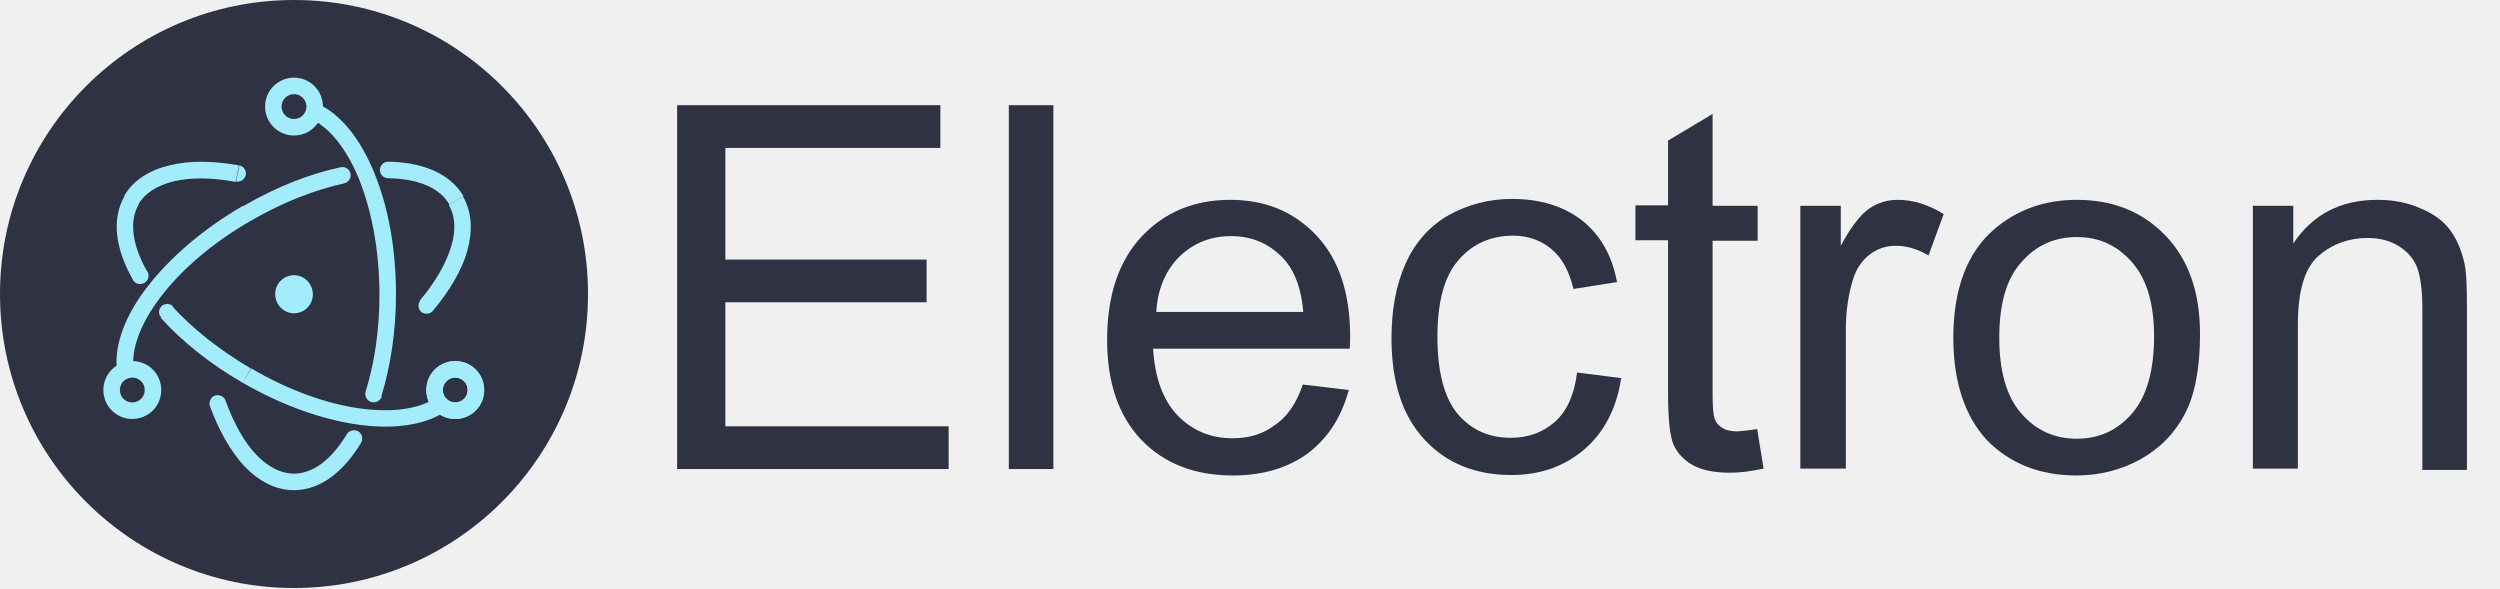
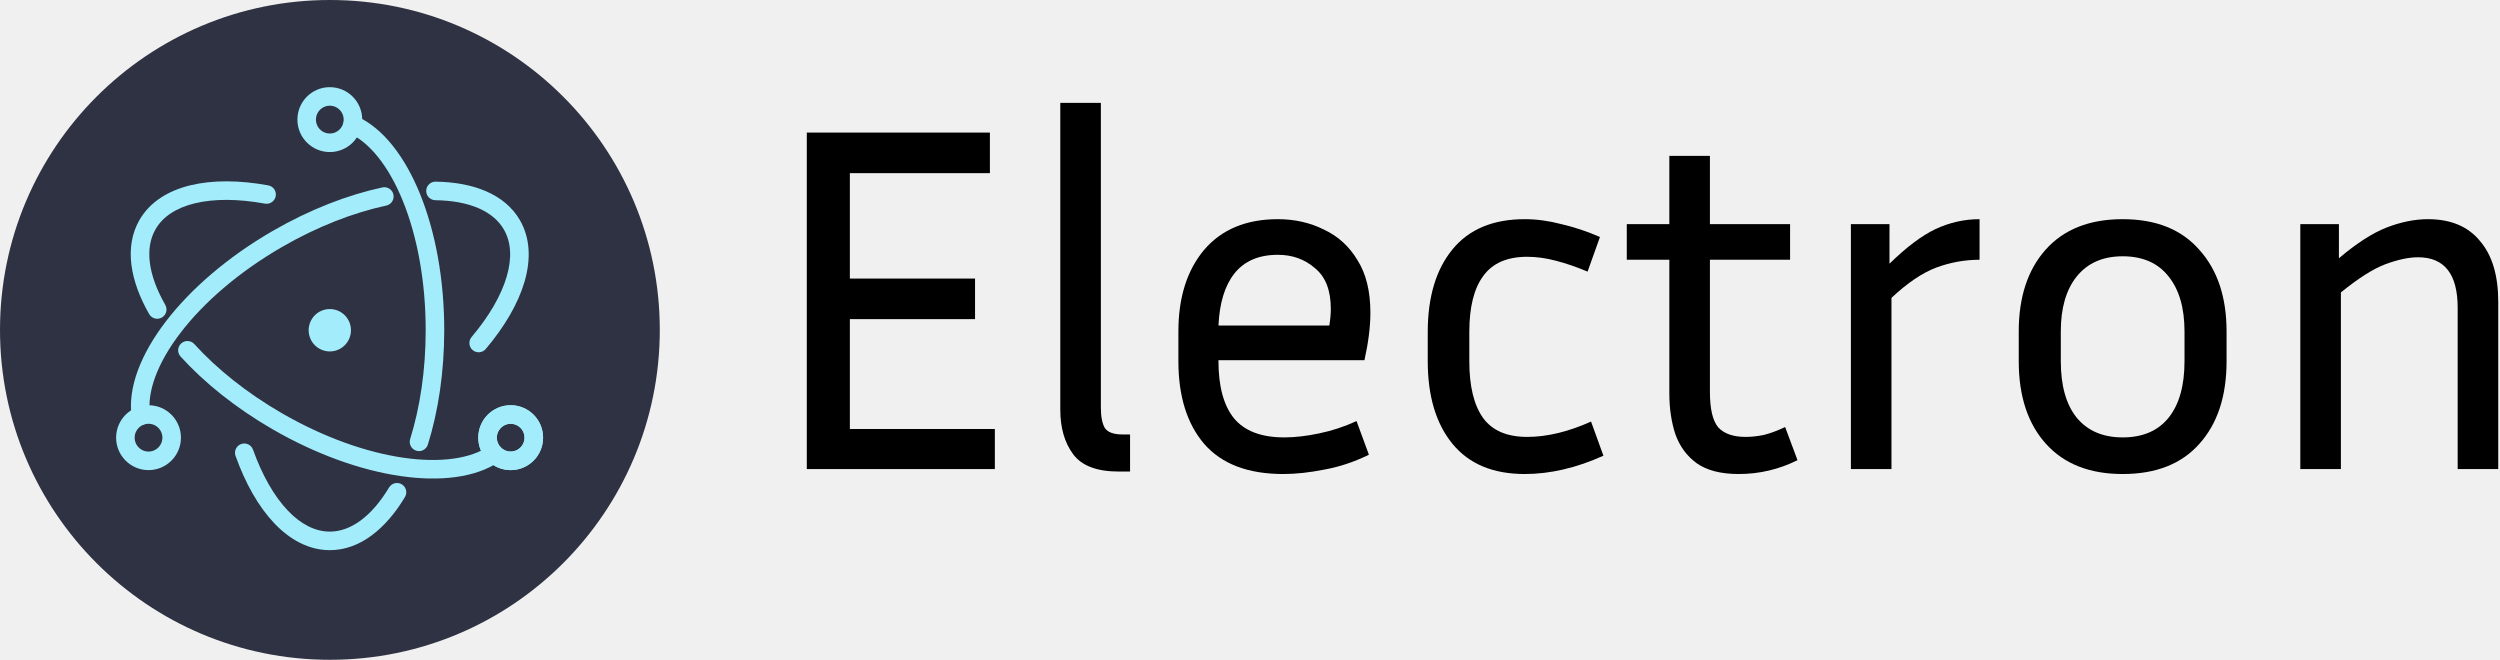
- <svg xmlns="http://www.w3.org/2000/svg" version="1.1" id="图层_1" x="0px" y="0px" viewBox="0 0 544.2 128" style="enable-background:new 0 0 544.2 128;" xml:space="preserve">
-   <style type="text/css">
- 	.st0{fill:#2F3242;}
- 	.st1{fill:#A2ECFB;}
- 	.st2{fill:none;stroke:#A2ECFB;stroke-width:3.6;stroke-linecap:round;}
- 	.st3{fill-rule:evenodd;clip-rule:evenodd;fill:#A2ECFB;}
- </style>
-   <circle class="st0" cx="64" cy="64" r="64" />
-   <path class="st1" d="M51.4,39.5c1,0.2,1.9-0.5,2.1-1.4c0.2-1-0.5-1.9-1.4-2.1L51.4,39.5z M28.6,43.6l1.6,0.9l0,0L28.6,43.6z   M28.9,60.9c0.5,0.9,1.6,1.2,2.5,0.7c0.9-0.5,1.2-1.6,0.7-2.5L28.9,60.9z M37.7,66.7C37,66,35.9,66,35.2,66.6  c-0.7,0.7-0.8,1.8-0.1,2.5L37.7,66.7z M53.7,81.7l-0.9,1.6L53.7,81.7z M96.9,89.5c0.8-0.6,1-1.7,0.5-2.5c-0.6-0.8-1.7-1-2.5-0.5  L96.9,89.5z M52,36c-5.6-1-10.8-1.1-15.1,0c-4.3,1-7.9,3.2-9.9,6.7l3.1,1.8c1.4-2.4,4-4.1,7.6-5c3.7-0.9,8.3-0.9,13.6,0.1L52,36z   M27.1,42.7c-3,5.2-1.8,11.9,1.9,18.3l3.1-1.8c-3.4-5.9-4-11.1-1.9-14.7L27.1,42.7z M35,69.2c4.6,5.1,10.7,10,17.8,14.1l1.8-3.1  c-6.8-4-12.6-8.6-17-13.4L35,69.2z M52.8,83.3c8.5,4.9,17.2,8,24.9,9.1c7.6,1.1,14.5,0.3,19.2-2.8l-2-3c-3.6,2.4-9.4,3.3-16.6,2.3  c-7.2-1-15.4-3.9-23.6-8.7L52.8,83.3z M105.4,84.9c0-3.5-2.8-6.3-6.3-6.3v3.6c1.5,0,2.7,1.2,2.7,2.7H105.4z M99.1,78.6  c-3.5,0-6.3,2.8-6.3,6.3h3.6c0-1.5,1.2-2.7,2.7-2.7V78.6z M92.8,84.9c0,3.5,2.8,6.3,6.3,6.3v-3.6c-1.5,0-2.7-1.2-2.7-2.7H92.8z   M99.1,91.2c3.5,0,6.3-2.8,6.3-6.3h-3.6c0,1.5-1.2,2.7-2.7,2.7V91.2z" />
-   <path class="st1" d="M91.5,65.4c-0.6,0.8-0.5,1.9,0.2,2.5c0.8,0.6,1.9,0.5,2.5-0.2L91.5,65.4z M99.3,43.6l-1.6,0.9L99.3,43.6z   M84.5,35.2c-1,0-1.8,0.8-1.8,1.8c0,1,0.8,1.8,1.8,1.8L84.5,35.2z M74.9,39.9c1-0.2,1.6-1.2,1.4-2.1c-0.2-1-1.2-1.6-2.1-1.4  L74.9,39.9z M53.8,46.4l0.9,1.6L53.8,46.4z M25.5,80.9c0.1,1,1.1,1.7,2,1.5c1-0.1,1.7-1.1,1.5-2L25.5,80.9z M94.2,67.7  c3.6-4.3,6.3-8.8,7.5-13c1.2-4.3,1.1-8.4-0.9-11.9l-3.1,1.8c1.4,2.4,1.6,5.5,0.5,9.1c-1.1,3.6-3.4,7.7-6.8,11.7L94.2,67.7z   M100.9,42.7c-3-5.1-9.2-7.4-16.4-7.5l0,3.6c6.7,0.1,11.3,2.2,13.3,5.7L100.9,42.7z M74.2,36.4c-6.7,1.4-14.1,4.3-21.3,8.5l1.8,3.1  c6.9-4,13.9-6.7,20.3-8.1L74.2,36.4z M52.9,44.8C44.1,49.9,37,56.1,32.1,62.4c-4.8,6.2-7.4,12.8-6.6,18.5l3.6-0.5  c-0.6-4.3,1.4-9.9,5.9-15.8c4.5-5.9,11.3-11.8,19.7-16.6L52.9,44.8z" />
-   <path class="st1" d="M49.1,87.2c-0.3-0.9-1.4-1.4-2.3-1.1c-0.9,0.3-1.4,1.4-1.1,2.3L49.1,87.2z M78.6,96.4c0.5-0.9,0.2-2-0.6-2.5  c-0.9-0.5-2-0.2-2.5,0.6L78.6,96.4z M79.6,85.2c-0.3,0.9,0.2,2,1.2,2.3c0.9,0.3,2-0.2,2.3-1.2L79.6,85.2z M84.4,64.1h-1.8H84.4z   M69.2,22.5c-0.9-0.4-2,0-2.4,0.9c-0.4,0.9,0,2,0.9,2.4L69.2,22.5z M45.7,88.4c1.9,5.3,4.5,9.8,7.5,13.1c3.1,3.2,6.7,5.2,10.8,5.2  v-3.6c-2.8,0-5.6-1.4-8.2-4.1c-2.6-2.7-4.9-6.8-6.7-11.8L45.7,88.4z M64,106.7c5.9,0,10.9-4.2,14.6-10.3l-3.1-1.9  c-3.4,5.7-7.5,8.6-11.5,8.6V106.7z M83,86.3c2-6.5,3.2-14.1,3.2-22.2h-3.6c0,7.8-1.1,15-3,21.1L83,86.3z M86.2,64.1  c0-10-1.7-19.1-4.7-26.4c-2.9-7.2-7.2-12.8-12.3-15.1l-1.5,3.3c3.9,1.8,7.7,6.3,10.5,13.2c2.7,6.8,4.4,15.5,4.4,25.1H86.2z" />
-   <path class="st2" d="M103.6,84.9c0-2.5-2-4.5-4.5-4.5c-2.5,0-4.5,2-4.5,4.5s2,4.5,4.5,4.5C101.6,89.4,103.6,87.4,103.6,84.9  L103.6,84.9z" />
-   <path class="st2" d="M28.8,89.4c2.5,0,4.5-2,4.5-4.5s-2-4.5-4.5-4.5s-4.5,2-4.5,4.5S26.3,89.4,28.8,89.4L28.8,89.4L28.8,89.4z" />
-   <ellipse class="st2" cx="64" cy="23.2" rx="4.5" ry="4.5" />
-   <path class="st3" d="M64.9,68.1c-2.2,0.5-4.4-0.9-4.9-3.2c-0.5-2.2,0.9-4.4,3.1-4.9c2.2-0.5,4.4,0.9,4.9,3.2  C68.5,65.4,67.1,67.6,64.9,68.1z" />
-   <g>
-     <path class="st0" d="M147.4,102.1V22.9h57.3v9.3h-46.8v24.3h43.8v9.3h-43.8v27h48.6v9.3H147.4z" />
-     <path class="st0" d="M219.6,102.1V22.9h9.7v79.2H219.6z" />
-     <path class="st0" d="M283.6,83.7l10,1.2c-1.6,5.9-4.5,10.4-8.8,13.7c-4.3,3.2-9.8,4.9-16.4,4.9c-8.4,0-15-2.6-20-7.8   c-4.9-5.2-7.4-12.4-7.4-21.7c0-9.7,2.5-17.1,7.5-22.5c5-5.3,11.4-8,19.3-8c7.7,0,13.9,2.6,18.8,7.8c4.9,5.2,7.3,12.6,7.3,22   c0,0.6,0,1.4-0.1,2.6h-42.8c0.4,6.3,2.1,11.1,5.3,14.5c3.2,3.3,7.2,5,12,5c3.6,0,6.6-0.9,9.1-2.8C280.2,90.8,282.2,87.8,283.6,83.7   z M251.7,67.9h32c-0.4-4.8-1.7-8.4-3.7-10.9c-3.1-3.7-7.1-5.6-12-5.6c-4.5,0-8.2,1.5-11.3,4.5C253.7,58.9,252,62.9,251.7,67.9z" />
-     <path class="st0" d="M343.3,81.1l9.6,1.2c-1,6.6-3.7,11.8-8,15.5c-4.3,3.7-9.6,5.6-15.9,5.6c-7.9,0-14.2-2.6-18.9-7.7   c-4.8-5.1-7.2-12.5-7.2-22.1c0-6.2,1-11.6,3.1-16.3c2.1-4.6,5.2-8.1,9.4-10.5c4.2-2.3,8.8-3.5,13.7-3.5c6.2,0,11.3,1.6,15.3,4.7   c4,3.2,6.5,7.6,7.6,13.4l-9.5,1.5c-0.9-3.9-2.5-6.8-4.8-8.7c-2.3-1.9-5.1-2.9-8.3-2.9c-4.9,0-8.9,1.8-11.9,5.3   c-3.1,3.5-4.6,9.1-4.6,16.7c0,7.7,1.5,13.3,4.4,16.8c3,3.5,6.8,5.2,11.6,5.2c3.8,0,7-1.2,9.6-3.5C341,89.6,342.7,86,343.3,81.1z" />
-     <path class="st0" d="M382.5,93.4l1.4,8.6c-2.7,0.6-5.2,0.9-7.3,0.9c-3.5,0-6.3-0.6-8.2-1.7c-1.9-1.1-3.3-2.6-4.1-4.4   c-0.8-1.8-1.2-5.6-1.2-11.5v-33h-7.1v-7.6h7.1V30.6l9.7-5.8v20h9.8v7.6h-9.8v33.6c0,2.8,0.2,4.6,0.5,5.3c0.3,0.8,0.9,1.4,1.7,1.9   c0.8,0.5,1.9,0.7,3.3,0.7C379.3,93.8,380.7,93.7,382.5,93.4z" />
-     <path class="st0" d="M391.9,102.1V44.8h8.8v8.7c2.2-4.1,4.3-6.8,6.2-8.1c1.9-1.3,4-1.9,6.2-1.9c3.3,0,6.6,1,10,3.1l-3.3,9   c-2.4-1.4-4.8-2.1-7.1-2.1c-2.1,0-4,0.6-5.7,1.9c-1.7,1.3-2.9,3.1-3.6,5.3c-1.1,3.5-1.6,7.2-1.6,11.3v30H391.9z" />
-     <path class="st0" d="M425.2,73.5c0-10.6,3-18.5,8.9-23.6c4.9-4.2,10.9-6.4,18-6.4c7.9,0,14.3,2.6,19.3,7.8c5,5.2,7.5,12.3,7.5,21.4   c0,7.4-1.1,13.2-3.3,17.4c-2.2,4.2-5.4,7.5-9.7,9.9c-4.2,2.3-8.9,3.5-13.9,3.5c-8,0-14.5-2.6-19.5-7.7   C427.7,90.6,425.2,83.1,425.2,73.5z M435.2,73.5c0,7.3,1.6,12.9,4.8,16.5c3.2,3.7,7.2,5.5,12.1,5.5c4.8,0,8.8-1.8,12-5.5   c3.2-3.7,4.8-9.3,4.8-16.8c0-7.1-1.6-12.5-4.8-16.1c-3.2-3.7-7.2-5.5-12-5.5c-4.9,0-8.9,1.8-12.1,5.5   C436.8,60.6,435.2,66.1,435.2,73.5z" />
-     <path class="st0" d="M490.4,102.1V44.8h8.8v8.2c4.2-6.3,10.3-9.5,18.3-9.5c3.5,0,6.6,0.6,9.5,1.9c2.9,1.2,5.1,2.9,6.5,4.9   c1.4,2,2.4,4.4,3,7.2c0.4,1.8,0.5,5,0.5,9.5v35.3h-9.7V67.2c0-4-0.4-6.9-1.1-8.9c-0.8-2-2.1-3.5-4-4.7c-1.9-1.2-4.2-1.8-6.8-1.8   c-4.1,0-7.7,1.3-10.7,3.9c-3,2.6-4.5,7.6-4.5,15v31.3H490.4z" />
+ <svg xmlns="http://www.w3.org/2000/svg" width="485" height="128" viewBox="0 0 485 128" fill="none">
+   <g clip-path="url(#clip0_1_15)">
+     <path d="M64 128C99.346 128 128 99.346 128 64C128 28.654 99.346 0 64 0C28.654 0 0 28.654 0 64C0 99.346 28.654 128 64 128Z" fill="#2F3242" />
+     <path d="M51.395 39.503C52.373 39.681 53.311 39.033 53.489 38.055C53.668 37.077 53.019 36.14 52.041 35.961L51.395 39.503ZM28.939 60.936C29.433 61.798 30.533 62.098 31.396 61.604C32.258 61.11 32.557 60.01 32.064 59.147L28.939 60.936ZM37.694 66.746C37.025 66.01 35.887 65.955 35.151 66.624C34.415 67.292 34.361 68.431 35.029 69.167L37.694 66.746ZM96.921 89.515C97.742 88.954 97.953 87.834 97.392 87.013C96.831 86.192 95.711 85.981 94.89 86.542L96.921 89.515ZM52.041 35.961C46.471 34.945 41.285 34.897 36.974 35.938C32.655 36.981 29.084 39.158 27.056 42.676L30.175 44.474C31.569 42.055 34.145 40.324 37.819 39.437C41.501 38.548 46.155 38.547 51.395 39.503L52.041 35.961ZM27.056 42.676C24.043 47.903 25.278 54.54 28.939 60.936L32.064 59.147C28.658 53.198 28.109 48.058 30.175 44.474L27.056 42.676ZM35.029 69.167C39.639 74.24 45.716 79.135 52.848 83.26L54.65 80.143C47.808 76.187 42.03 71.519 37.694 66.746L35.029 69.167ZM52.848 83.26C61.344 88.173 70.046 91.245 77.735 92.361C85.359 93.468 92.274 92.688 96.921 89.515L94.89 86.542C91.326 88.977 85.49 89.849 78.252 88.798C71.079 87.757 62.809 84.861 54.65 80.143L52.848 83.26ZM105.359 84.908C105.359 81.434 102.546 78.613 99.071 78.613V82.213C100.553 82.213 101.759 83.417 101.759 84.908H105.359ZM99.071 78.613C95.596 78.613 92.783 81.434 92.783 84.908H96.383C96.383 83.417 97.589 82.213 99.071 82.213V78.613ZM92.783 84.908C92.783 88.382 95.596 91.203 99.071 91.203V87.603C97.589 87.603 96.383 86.399 96.383 84.908H92.783ZM99.071 91.203C102.546 91.203 105.359 88.382 105.359 84.908H101.759C101.759 86.399 100.553 87.603 99.071 87.603V91.203Z" fill="#A2ECFB" />
+     <path d="M91.487 65.382C90.846 66.141 90.941 67.277 91.7 67.919C92.459 68.56 93.595 68.465 94.237 67.706L91.487 65.382ZM84.507 35.241C83.513 35.228 82.697 36.024 82.684 37.018C82.671 38.012 83.466 38.828 84.46 38.841L84.507 35.241ZM74.941 39.88C75.913 39.672 76.531 38.715 76.323 37.742C76.114 36.771 75.157 36.152 74.185 36.36L74.941 39.88ZM25.549 80.905C25.693 81.888 26.607 82.569 27.591 82.425C28.575 82.281 29.255 81.366 29.111 80.383L25.549 80.905ZM94.237 67.706C97.884 63.391 100.505 58.927 101.752 54.678C103.001 50.421 102.9 46.247 100.876 42.736L97.757 44.534C99.149 46.949 99.36 50.042 98.297 53.664C97.232 57.294 94.918 61.322 91.487 65.382L94.237 67.706ZM100.876 42.736C97.912 37.594 91.708 35.335 84.507 35.241L84.46 38.841C91.133 38.928 95.726 41.011 97.757 44.534L100.876 42.736ZM74.185 36.36C67.436 37.809 60.088 40.648 52.883 44.815L54.685 47.931C61.597 43.934 68.595 41.242 74.941 39.88L74.185 36.36ZM52.883 44.815C44.137 49.872 36.967 56.095 32.149 62.393C27.377 68.63 24.715 75.212 25.549 80.905L29.111 80.383C28.484 76.103 30.475 70.506 35.008 64.58C39.496 58.714 46.284 52.789 54.685 47.931L52.883 44.815Z" fill="#A2ECFB" />
+     <path d="M49.083 87.23C48.748 86.293 47.718 85.806 46.782 86.141C45.846 86.475 45.358 87.505 45.693 88.442L49.083 87.23ZM78.564 96.426C79.075 95.573 78.799 94.468 77.946 93.956C77.094 93.444 75.988 93.721 75.477 94.573L78.564 96.426ZM79.57 85.18C79.274 86.128 79.803 87.138 80.752 87.434C81.7 87.731 82.71 87.202 83.006 86.253L79.57 85.18ZM69.156 22.53C68.248 22.126 67.184 22.535 66.78 23.443C66.376 24.352 66.785 25.416 67.693 25.819L69.156 22.53ZM45.693 88.442C47.599 93.774 50.15 98.29 53.203 101.505C56.262 104.724 59.928 106.731 63.983 106.731V103.131C61.198 103.131 58.416 101.765 55.813 99.025C53.204 96.279 50.877 92.248 49.083 87.23L45.693 88.442ZM63.983 106.731C69.869 106.731 74.892 102.542 78.564 96.426L75.477 94.573C72.078 100.235 68.012 103.131 63.983 103.131V106.731ZM83.006 86.253C85.027 79.786 86.183 72.183 86.183 64.067H82.583C82.583 71.854 81.472 79.092 79.57 85.18L83.006 86.253ZM86.183 64.067C86.183 54.114 84.444 44.922 81.496 37.65C78.575 30.444 74.344 24.837 69.156 22.53L67.693 25.819C71.636 27.573 75.385 32.156 78.16 39.003C80.909 45.784 82.583 54.507 82.583 64.067H86.183Z" fill="#A2ECFB" />
+     <path fill-rule="evenodd" clip-rule="evenodd" d="M103.559 84.908C103.559 82.425 101.55 80.413 99.071 80.413C96.592 80.413 94.583 82.425 94.583 84.908C94.583 87.39 96.592 89.403 99.071 89.403C101.55 89.403 103.559 87.39 103.559 84.908Z" stroke="#A2ECFB" stroke-width="3.6" stroke-linecap="round" />
+     <path fill-rule="evenodd" clip-rule="evenodd" d="M28.814 89.403C31.293 89.403 33.302 87.39 33.302 84.908C33.302 82.425 31.293 80.413 28.814 80.413C26.336 80.413 24.326 82.425 24.326 84.908C24.326 87.39 26.336 89.403 28.814 89.403Z" stroke="#A2ECFB" stroke-width="3.6" stroke-linecap="round" />
+     <path d="M63.983 27.699C66.462 27.699 68.471 25.686 68.471 23.204C68.471 20.721 66.462 18.709 63.983 18.709C61.505 18.709 59.496 20.721 59.496 23.204C59.496 25.686 61.505 27.699 63.983 27.699Z" stroke="#A2ECFB" stroke-width="3.6" stroke-linecap="round" />
+     <path fill-rule="evenodd" clip-rule="evenodd" d="M64.85 68.086C62.634 68.565 60.451 67.155 59.971 64.935C59.493 62.716 60.901 60.529 63.117 60.049C65.333 59.569 67.516 60.98 67.995 63.199C68.474 65.419 67.066 67.605 64.85 68.086Z" fill="#A2ECFB" />
  </g>
+   <path d="M193 83.224V91H156.52V25.72H192.04V33.592H164.872V54.04H189.16V61.912H164.872V83.224H193Z" fill="black" />
+   <path d="M205.696 79.48V19.96H213.568V79.096C213.568 80.824 213.824 82.136 214.336 83.032C214.912 83.864 216.032 84.28 217.696 84.28H219.232V91.48H217.024C212.8 91.48 209.856 90.36 208.192 88.12C206.528 85.88 205.696 83 205.696 79.48Z" fill="black" />
+   <path d="M265.568 88.216C262.688 89.624 259.808 90.584 256.928 91.096C254.048 91.672 251.392 91.96 248.96 91.96C242.112 91.96 236.992 90.008 233.6 86.104C230.272 82.2 228.608 76.856 228.608 70.072V64.312C228.608 57.72 230.272 52.44 233.6 48.472C236.992 44.504 241.76 42.52 247.904 42.52C251.168 42.52 254.144 43.192 256.832 44.536C259.584 45.816 261.76 47.8 263.36 50.488C265.024 53.112 265.856 56.504 265.856 60.664C265.856 63.352 265.472 66.424 264.704 69.88H236.384V70.072C236.384 74.936 237.376 78.616 239.36 81.112C241.408 83.608 244.672 84.856 249.152 84.856C251.2 84.856 253.44 84.6 255.872 84.088C258.368 83.576 260.8 82.776 263.168 81.688L265.568 88.216ZM247.904 49.432C244.192 49.432 241.376 50.648 239.456 53.08C237.6 55.448 236.576 58.808 236.384 63.16H257.888C258.08 62.008 258.176 60.92 258.176 59.896C258.176 56.312 257.152 53.688 255.104 52.024C253.12 50.296 250.72 49.432 247.904 49.432Z" fill="black" />
+   <path d="M285.047 64.408V70.072C285.047 74.936 285.943 78.616 287.735 81.112C289.527 83.544 292.375 84.76 296.279 84.76C300.119 84.76 304.247 83.768 308.663 81.784L311.063 88.408C305.815 90.776 300.727 91.96 295.799 91.96C289.655 91.96 284.983 90.008 281.783 86.104C278.583 82.2 276.983 76.856 276.983 70.072V64.408C276.983 57.624 278.583 52.28 281.783 48.376C284.983 44.472 289.655 42.52 295.799 42.52C298.103 42.52 300.471 42.84 302.903 43.48C305.399 44.056 307.895 44.888 310.391 45.976L307.991 52.696C305.879 51.8 303.831 51.096 301.847 50.584C299.927 50.072 298.071 49.816 296.279 49.816C292.375 49.816 289.527 51.064 287.735 53.56C285.943 55.992 285.047 59.608 285.047 64.408Z" fill="black" />
+   <path d="M348.716 89.272C345.132 91.064 341.324 91.96 337.292 91.96C333.836 91.96 331.116 91.256 329.132 89.848C327.212 88.44 325.836 86.552 325.004 84.184C324.236 81.816 323.852 79.192 323.852 76.312V50.392H315.596V43.48H323.852V30.232H331.724V43.48H347.276V50.392H331.724V76.024C331.724 79.352 332.268 81.656 333.356 82.936C334.508 84.152 336.268 84.76 338.636 84.76C339.788 84.76 340.972 84.632 342.188 84.376C343.468 84.056 344.844 83.544 346.316 82.84L348.716 89.272Z" fill="black" />
+   <path d="M384.033 50.392C381.153 50.392 378.337 50.904 375.585 51.928C372.897 52.952 370.017 54.904 366.945 57.784V91H359.073V43.48H366.561V51.16C369.825 47.96 372.801 45.72 375.489 44.44C378.241 43.16 381.089 42.52 384.033 42.52V50.392Z" fill="black" />
+   <path d="M431.955 64.312V70.072C431.955 76.856 430.195 82.2 426.675 86.104C423.219 90.008 418.259 91.96 411.795 91.96C405.395 91.96 400.435 90.008 396.915 86.104C393.395 82.2 391.635 76.856 391.635 70.072V64.312C391.635 57.656 393.363 52.376 396.819 48.472C400.339 44.504 405.331 42.52 411.795 42.52C418.259 42.52 423.219 44.504 426.675 48.472C430.195 52.376 431.955 57.656 431.955 64.312ZM423.795 64.312C423.795 59.768 422.771 56.216 420.723 53.656C418.675 51.032 415.699 49.72 411.795 49.72C407.955 49.72 404.979 51.032 402.867 53.656C400.819 56.216 399.795 59.768 399.795 64.312V70.072C399.795 74.808 400.819 78.456 402.867 81.016C404.979 83.576 407.955 84.856 411.795 84.856C415.699 84.856 418.675 83.576 420.723 81.016C422.771 78.456 423.795 74.808 423.795 70.072V64.312Z" fill="black" />
+   <path d="M469.108 49.912C467.316 49.912 465.204 50.36 462.772 51.256C460.404 52.152 457.525 53.976 454.133 56.728V91H446.26V43.48H453.749V50.104C457.141 47.224 460.213 45.24 462.965 44.152C465.781 43.064 468.469 42.52 471.029 42.52C475.445 42.52 478.804 43.928 481.108 46.744C483.476 49.496 484.66 53.432 484.66 58.552V91H476.788V59.704C476.788 53.176 474.228 49.912 469.108 49.912Z" fill="black" />
+   <defs>
+     <clipPath id="clip0_1_15">
+       <rect width="128" height="128" fill="white" />
+     </clipPath>
+   </defs>
</svg>
